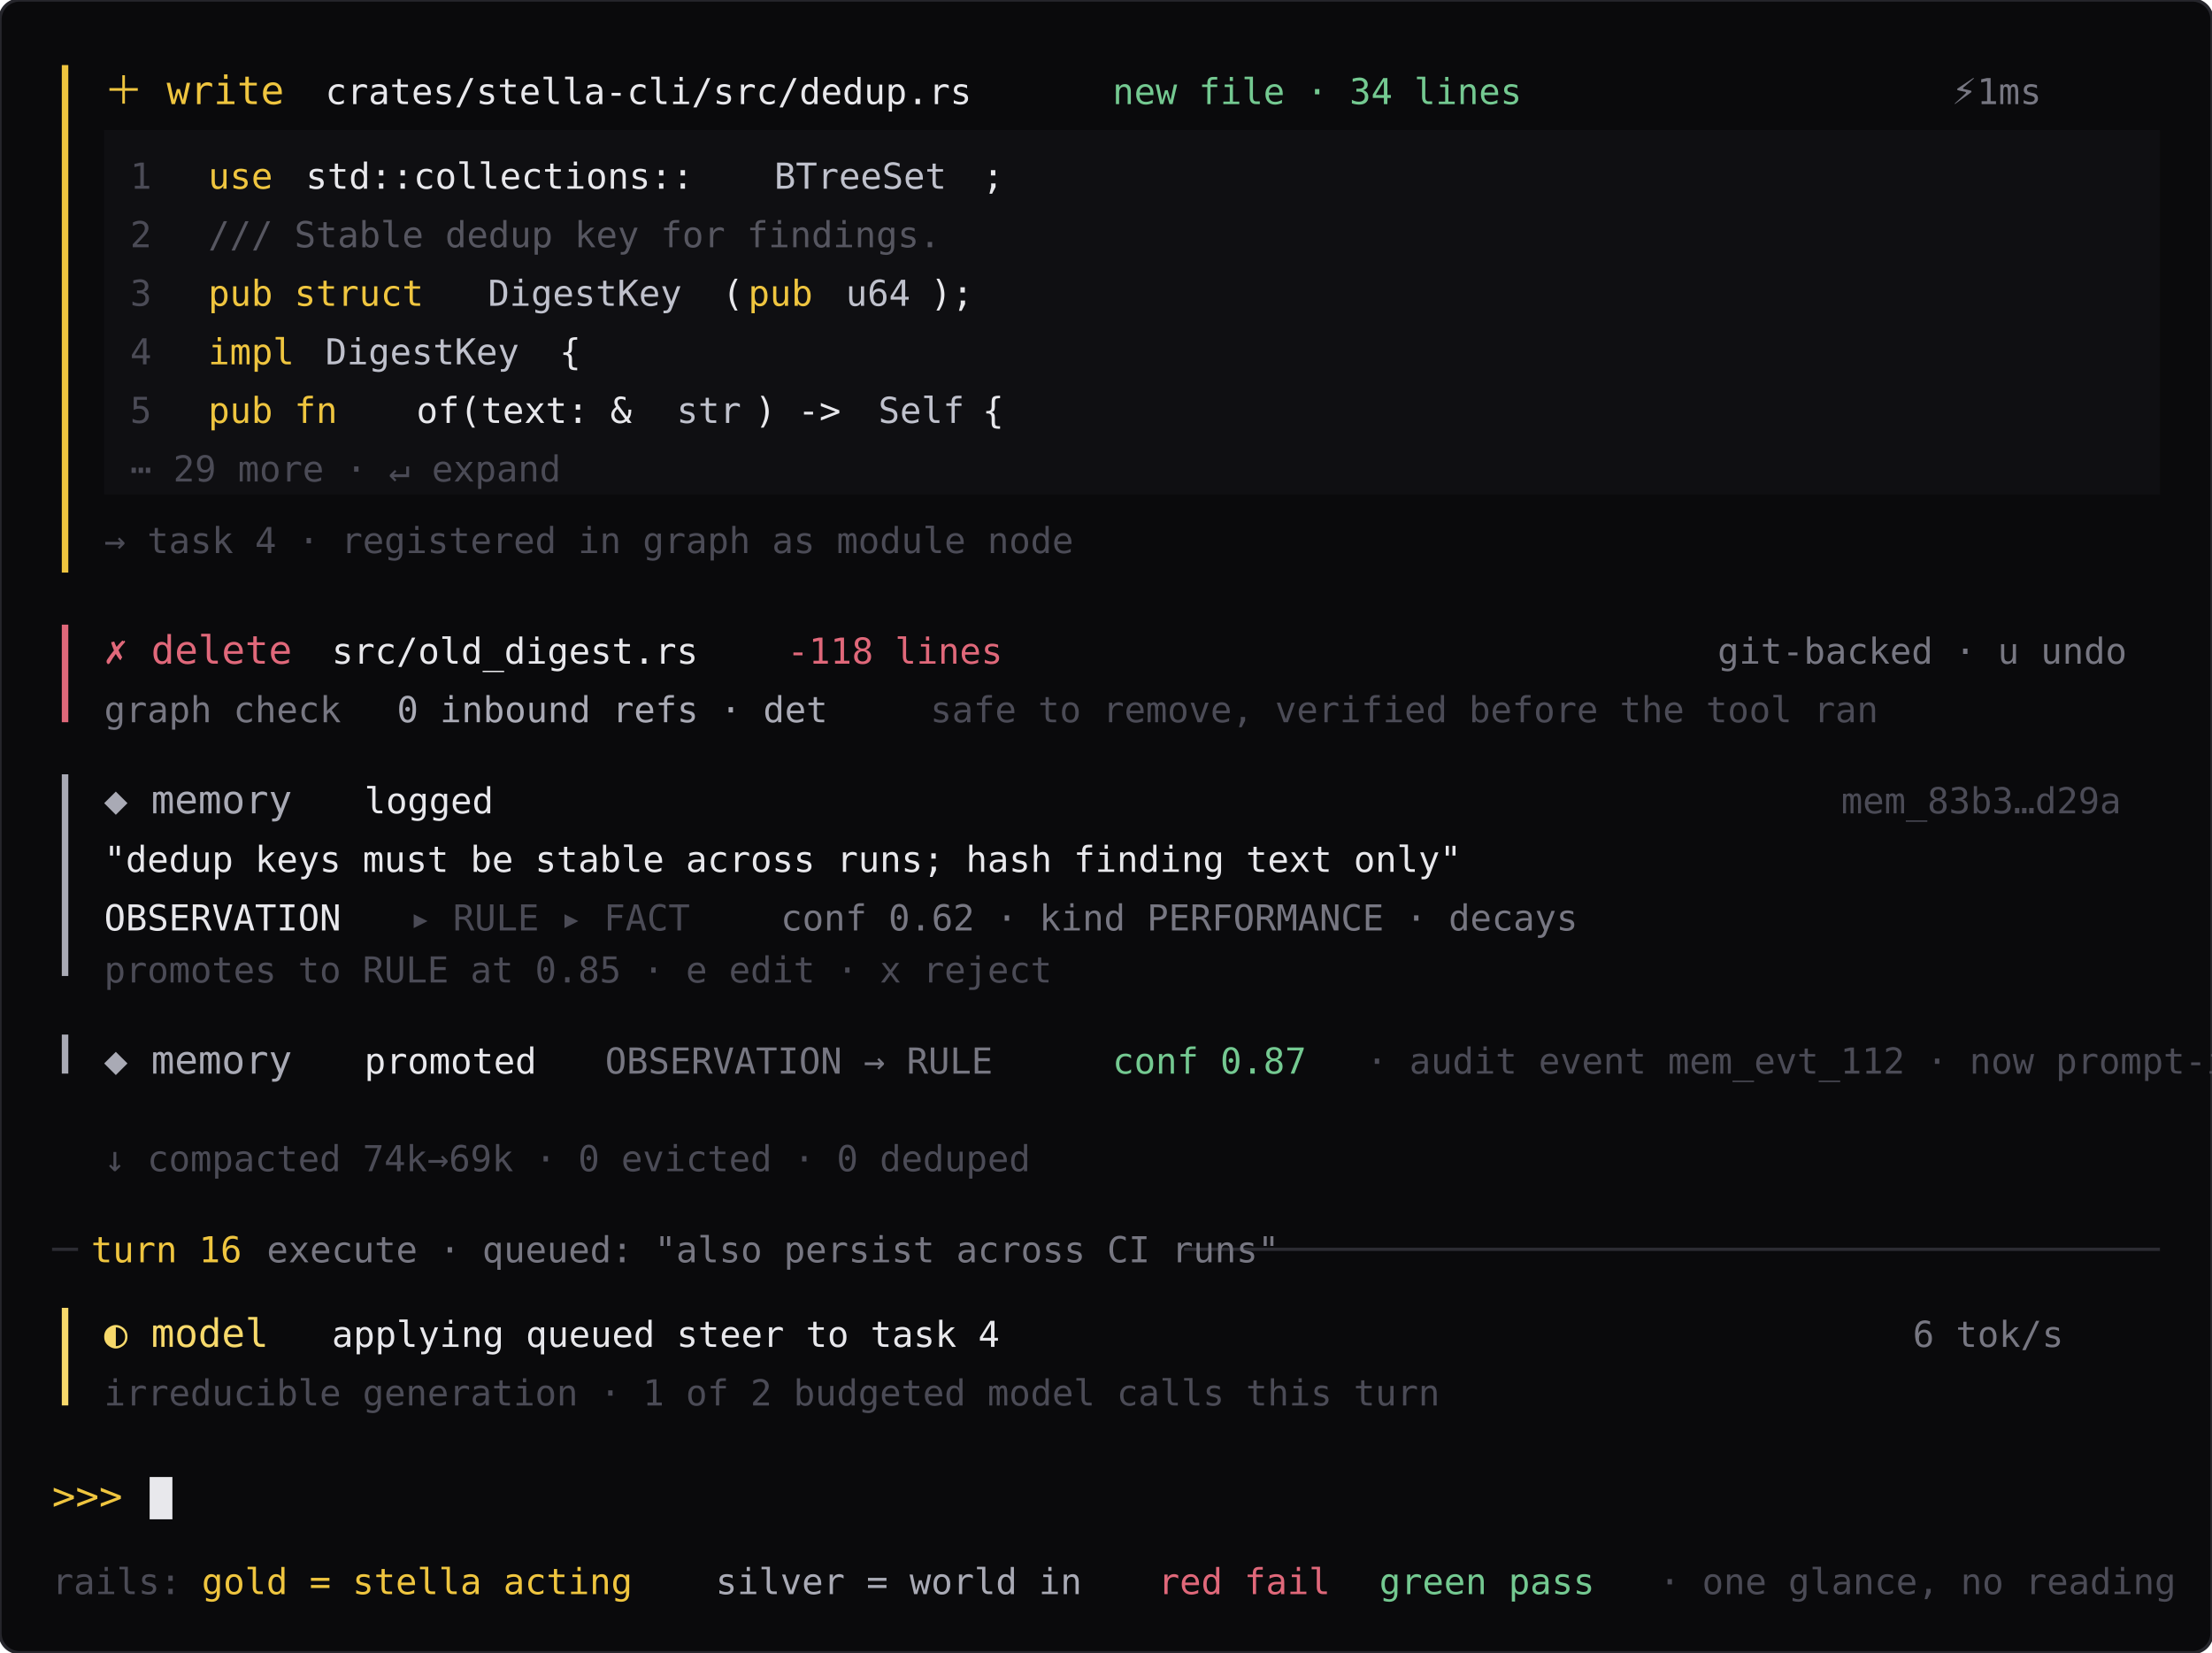
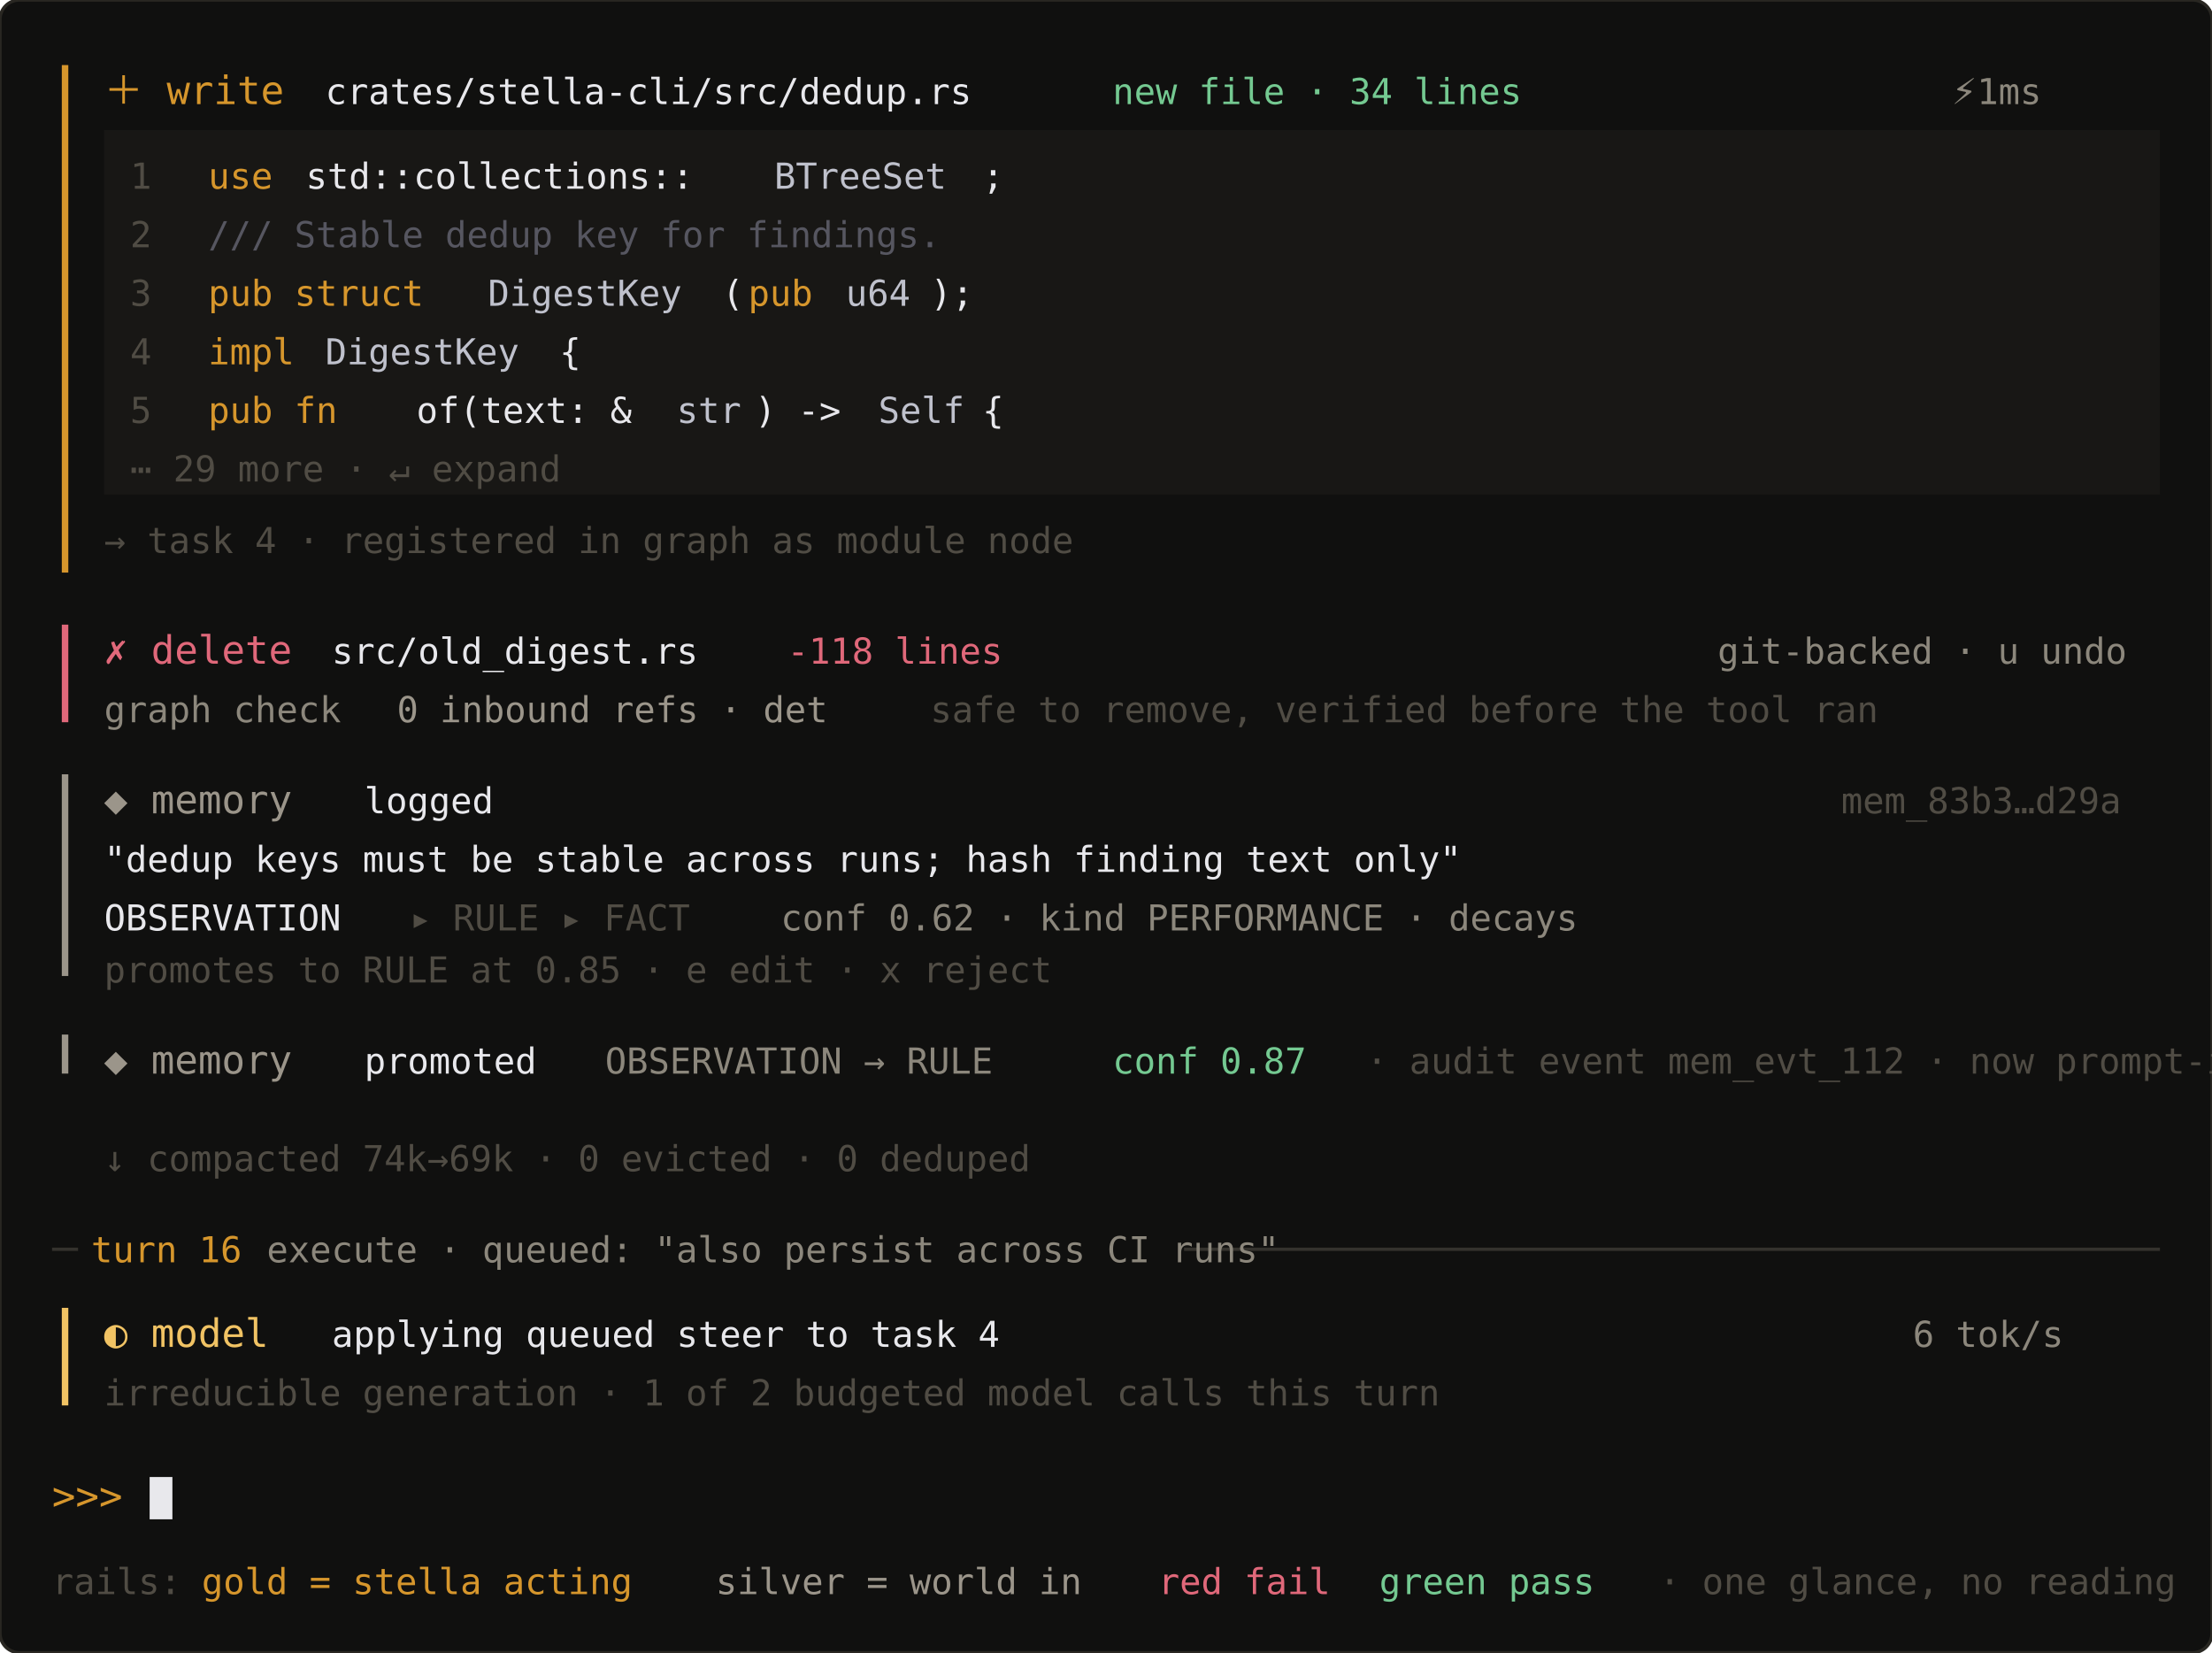
<svg xmlns="http://www.w3.org/2000/svg" viewBox="0 0 680 508" width="680" height="508" font-family="DejaVu Sans Mono, JetBrains Mono, monospace">
-   <rect x="0" y="0" width="680" height="508" rx="6" fill="#0A0A0C" stroke="#26262C" stroke-width="1" />
-   <line x1="20" y1="20" x2="20" y2="176" stroke="#EFC53F" stroke-width="2" />
-   <text x="32" y="32" font-size="12" fill="#EFC53F">＋ write</text>
+   <rect x="0" y="0" width="680" height="508" rx="6" fill="#10100F" stroke="#292722" stroke-width="1" />
+   <line x1="20" y1="20" x2="20" y2="176" stroke="#D6962C" stroke-width="2" />
+   <text x="32" y="32" font-size="12" fill="#D6962C">＋ write</text>
  <text x="100" y="32" font-size="11" fill="#E8E8EC">crates/stella-cli/src/dedup.rs</text>
  <text x="342" y="32" font-size="11" fill="#74C991">new file · 34 lines</text>
-   <text x="600" y="32" font-size="11" fill="#777782">⚡1ms</text>
-   <rect x="32" y="40" width="632" height="112" fill="#0F0F12" />
-   <text x="40" y="58" font-size="11" fill="#4B4B56">1</text>
-   <text x="64" y="58" font-size="11" fill="#EFC53F">use</text>
+   <text x="600" y="32" font-size="11" fill="#8C877C">⚡1ms</text>
+   <rect x="32" y="40" width="632" height="112" fill="#181715" />
+   <text x="40" y="58" font-size="11" fill="#504C44">1</text>
+   <text x="64" y="58" font-size="11" fill="#D6962C">use</text>
  <text x="94" y="58" font-size="11" fill="#E8E8EC">std::collections::</text>
  <text x="238" y="58" font-size="11" fill="#BFC1CC">BTreeSet</text>
  <text x="302" y="58" font-size="11" fill="#E8E8EC">;</text>
-   <text x="40" y="76" font-size="11" fill="#4B4B56">2</text>
+   <text x="40" y="76" font-size="11" fill="#504C44">2</text>
  <text x="64" y="76" font-size="11" fill="#565660">/// Stable dedup key for findings.</text>
-   <text x="40" y="94" font-size="11" fill="#4B4B56">3</text>
-   <text x="64" y="94" font-size="11" fill="#EFC53F">pub struct</text>
+   <text x="40" y="94" font-size="11" fill="#504C44">3</text>
+   <text x="64" y="94" font-size="11" fill="#D6962C">pub struct</text>
  <text x="150" y="94" font-size="11" fill="#BFC1CC">DigestKey</text>
  <text x="222" y="94" font-size="11" fill="#E8E8EC">(</text>
-   <text x="230" y="94" font-size="11" fill="#EFC53F">pub</text>
+   <text x="230" y="94" font-size="11" fill="#D6962C">pub</text>
  <text x="260" y="94" font-size="11" fill="#BFC1CC">u64</text>
  <text x="286" y="94" font-size="11" fill="#E8E8EC">);</text>
-   <text x="40" y="112" font-size="11" fill="#4B4B56">4</text>
-   <text x="64" y="112" font-size="11" fill="#EFC53F">impl</text>
+   <text x="40" y="112" font-size="11" fill="#504C44">4</text>
+   <text x="64" y="112" font-size="11" fill="#D6962C">impl</text>
  <text x="100" y="112" font-size="11" fill="#BFC1CC">DigestKey</text>
  <text x="172" y="112" font-size="11" fill="#E8E8EC">{</text>
-   <text x="40" y="130" font-size="11" fill="#4B4B56">5</text>
-   <text x="64" y="130" font-size="11" fill="#EFC53F">  pub fn</text>
+   <text x="40" y="130" font-size="11" fill="#504C44">5</text>
+   <text x="64" y="130" font-size="11" fill="#D6962C">  pub fn</text>
  <text x="128" y="130" font-size="11" fill="#E8E8EC">of(text: &amp;</text>
  <text x="208" y="130" font-size="11" fill="#BFC1CC">str</text>
  <text x="232" y="130" font-size="11" fill="#E8E8EC">) -&gt; </text>
  <text x="270" y="130" font-size="11" fill="#BFC1CC">Self</text>
  <text x="302" y="130" font-size="11" fill="#E8E8EC"> {</text>
-   <text x="40" y="148" font-size="11" fill="#4B4B56">⋯ 29 more · ↵ expand</text>
-   <text x="32" y="170" font-size="11" fill="#4B4B56">→ task 4 · registered in graph as module node</text>
+   <text x="40" y="148" font-size="11" fill="#504C44">⋯ 29 more · ↵ expand</text>
+   <text x="32" y="170" font-size="11" fill="#504C44">→ task 4 · registered in graph as module node</text>
  <line x1="20" y1="192" x2="20" y2="222" stroke="#E0687A" stroke-width="2" />
  <text x="32" y="204" font-size="12" fill="#E0687A">✗ delete</text>
  <text x="102" y="204" font-size="11" fill="#E8E8EC">src/old_digest.rs</text>
  <text x="242" y="204" font-size="11" fill="#E0687A">-118 lines</text>
-   <text x="528" y="204" font-size="11" fill="#777782">git-backed · u undo</text>
-   <text x="32" y="222" font-size="11" fill="#777782">graph check</text>
-   <text x="122" y="222" font-size="11" fill="#A9AAB5">0 inbound refs · det</text>
-   <text x="286" y="222" font-size="11" fill="#4B4B56">safe to remove, verified before the tool ran</text>
-   <line x1="20" y1="238" x2="20" y2="300" stroke="#A9AAB5" stroke-width="2" />
-   <text x="32" y="250" font-size="12" fill="#A9AAB5">◆ memory</text>
+   <text x="528" y="204" font-size="11" fill="#8C877C">git-backed · u undo</text>
+   <text x="32" y="222" font-size="11" fill="#8C877C">graph check</text>
+   <text x="122" y="222" font-size="11" fill="#9B958A">0 inbound refs · det</text>
+   <text x="286" y="222" font-size="11" fill="#504C44">safe to remove, verified before the tool ran</text>
+   <line x1="20" y1="238" x2="20" y2="300" stroke="#9B958A" stroke-width="2" />
+   <text x="32" y="250" font-size="12" fill="#9B958A">◆ memory</text>
  <text x="112" y="250" font-size="11" fill="#E8E8EC">logged</text>
-   <text x="566" y="250" font-size="11" fill="#4B4B56">mem_83b3…d29a</text>
+   <text x="566" y="250" font-size="11" fill="#504C44">mem_83b3…d29a</text>
  <text x="32" y="268" font-size="11" fill="#E8E8EC">"dedup keys must be stable across runs; hash finding text only"</text>
  <text x="32" y="286" font-size="11" fill="#E8E8EC">OBSERVATION</text>
-   <text x="126" y="286" font-size="11" fill="#4B4B56">▸ RULE ▸ FACT</text>
-   <text x="240" y="286" font-size="11" fill="#777782">conf 0.62 · kind PERFORMANCE · decays</text>
-   <text x="32" y="302" font-size="11" fill="#4B4B56">promotes to RULE at 0.85 · e edit · x reject</text>
-   <line x1="20" y1="318" x2="20" y2="330" stroke="#A9AAB5" stroke-width="2" />
-   <text x="32" y="330" font-size="12" fill="#A9AAB5">◆ memory</text>
+   <text x="126" y="286" font-size="11" fill="#504C44">▸ RULE ▸ FACT</text>
+   <text x="240" y="286" font-size="11" fill="#8C877C">conf 0.62 · kind PERFORMANCE · decays</text>
+   <text x="32" y="302" font-size="11" fill="#504C44">promotes to RULE at 0.85 · e edit · x reject</text>
+   <line x1="20" y1="318" x2="20" y2="330" stroke="#9B958A" stroke-width="2" />
+   <text x="32" y="330" font-size="12" fill="#9B958A">◆ memory</text>
  <text x="112" y="330" font-size="11" fill="#E8E8EC">promoted</text>
-   <text x="186" y="330" font-size="11" fill="#777782">OBSERVATION → RULE</text>
+   <text x="186" y="330" font-size="11" fill="#8C877C">OBSERVATION → RULE</text>
  <text x="342" y="330" font-size="11" fill="#74C991">conf 0.87</text>
-   <text x="420" y="330" font-size="11" fill="#4B4B56">· audit event mem_evt_112 · now prompt-injected</text>
-   <text x="32" y="360" font-size="11" fill="#4B4B56">↓ compacted 74k→69k · 0 evicted · 0 deduped</text>
-   <line x1="16" y1="384" x2="664" y2="384" stroke="#2C2C33" stroke-width="1" />
-   <rect x="24" y="376" width="340" height="14" fill="#0A0A0C" />
-   <text x="28" y="388" font-size="11" fill="#EFC53F">turn 16</text>
-   <text x="82" y="388" font-size="11" fill="#777782">execute · queued: "also persist across CI runs"</text>
-   <line x1="20" y1="402" x2="20" y2="432" stroke="#F7D96B" stroke-width="2" />
-   <text x="32" y="414" font-size="12" fill="#F7D96B">◐ model</text>
+   <text x="420" y="330" font-size="11" fill="#504C44">· audit event mem_evt_112 · now prompt-injected</text>
+   <text x="32" y="360" font-size="11" fill="#504C44">↓ compacted 74k→69k · 0 evicted · 0 deduped</text>
+   <line x1="16" y1="384" x2="664" y2="384" stroke="#34322D" stroke-width="1" />
+   <rect x="24" y="376" width="340" height="14" fill="#10100F" />
+   <text x="28" y="388" font-size="11" fill="#D6962C">turn 16</text>
+   <text x="82" y="388" font-size="11" fill="#8C877C">execute · queued: "also persist across CI runs"</text>
+   <line x1="20" y1="402" x2="20" y2="432" stroke="#F1C364" stroke-width="2" />
+   <text x="32" y="414" font-size="12" fill="#F1C364">◐ model</text>
  <text x="102" y="414" font-size="11" fill="#E8E8EC">applying queued steer to task 4</text>
-   <text x="588" y="414" font-size="11" fill="#777782">6 tok/s</text>
-   <text x="32" y="432" font-size="11" fill="#4B4B56">irreducible generation · 1 of 2 budgeted model calls this turn</text>
-   <text x="16" y="464" font-size="12" fill="#EFC53F" font-weight="500">&gt;&gt;&gt;</text>
+   <text x="588" y="414" font-size="11" fill="#8C877C">6 tok/s</text>
+   <text x="32" y="432" font-size="11" fill="#504C44">irreducible generation · 1 of 2 budgeted model calls this turn</text>
+   <text x="16" y="464" font-size="12" fill="#D6962C" font-weight="500">&gt;&gt;&gt;</text>
  <rect x="46" y="454" width="7" height="13" fill="#E8E8EC" />
-   <text x="16" y="490" font-size="11" fill="#4B4B56">rails:</text>
-   <text x="62" y="490" font-size="11" fill="#EFC53F">gold = stella acting</text>
-   <text x="220" y="490" font-size="11" fill="#A9AAB5">silver = world in</text>
+   <text x="16" y="490" font-size="11" fill="#504C44">rails:</text>
+   <text x="62" y="490" font-size="11" fill="#D6962C">gold = stella acting</text>
+   <text x="220" y="490" font-size="11" fill="#9B958A">silver = world in</text>
  <text x="356" y="490" font-size="11" fill="#E0687A">red fail</text>
  <text x="424" y="490" font-size="11" fill="#74C991">green pass</text>
-   <text x="510" y="490" font-size="11" fill="#4B4B56">· one glance, no reading</text>
+   <text x="510" y="490" font-size="11" fill="#504C44">· one glance, no reading</text>
</svg>
